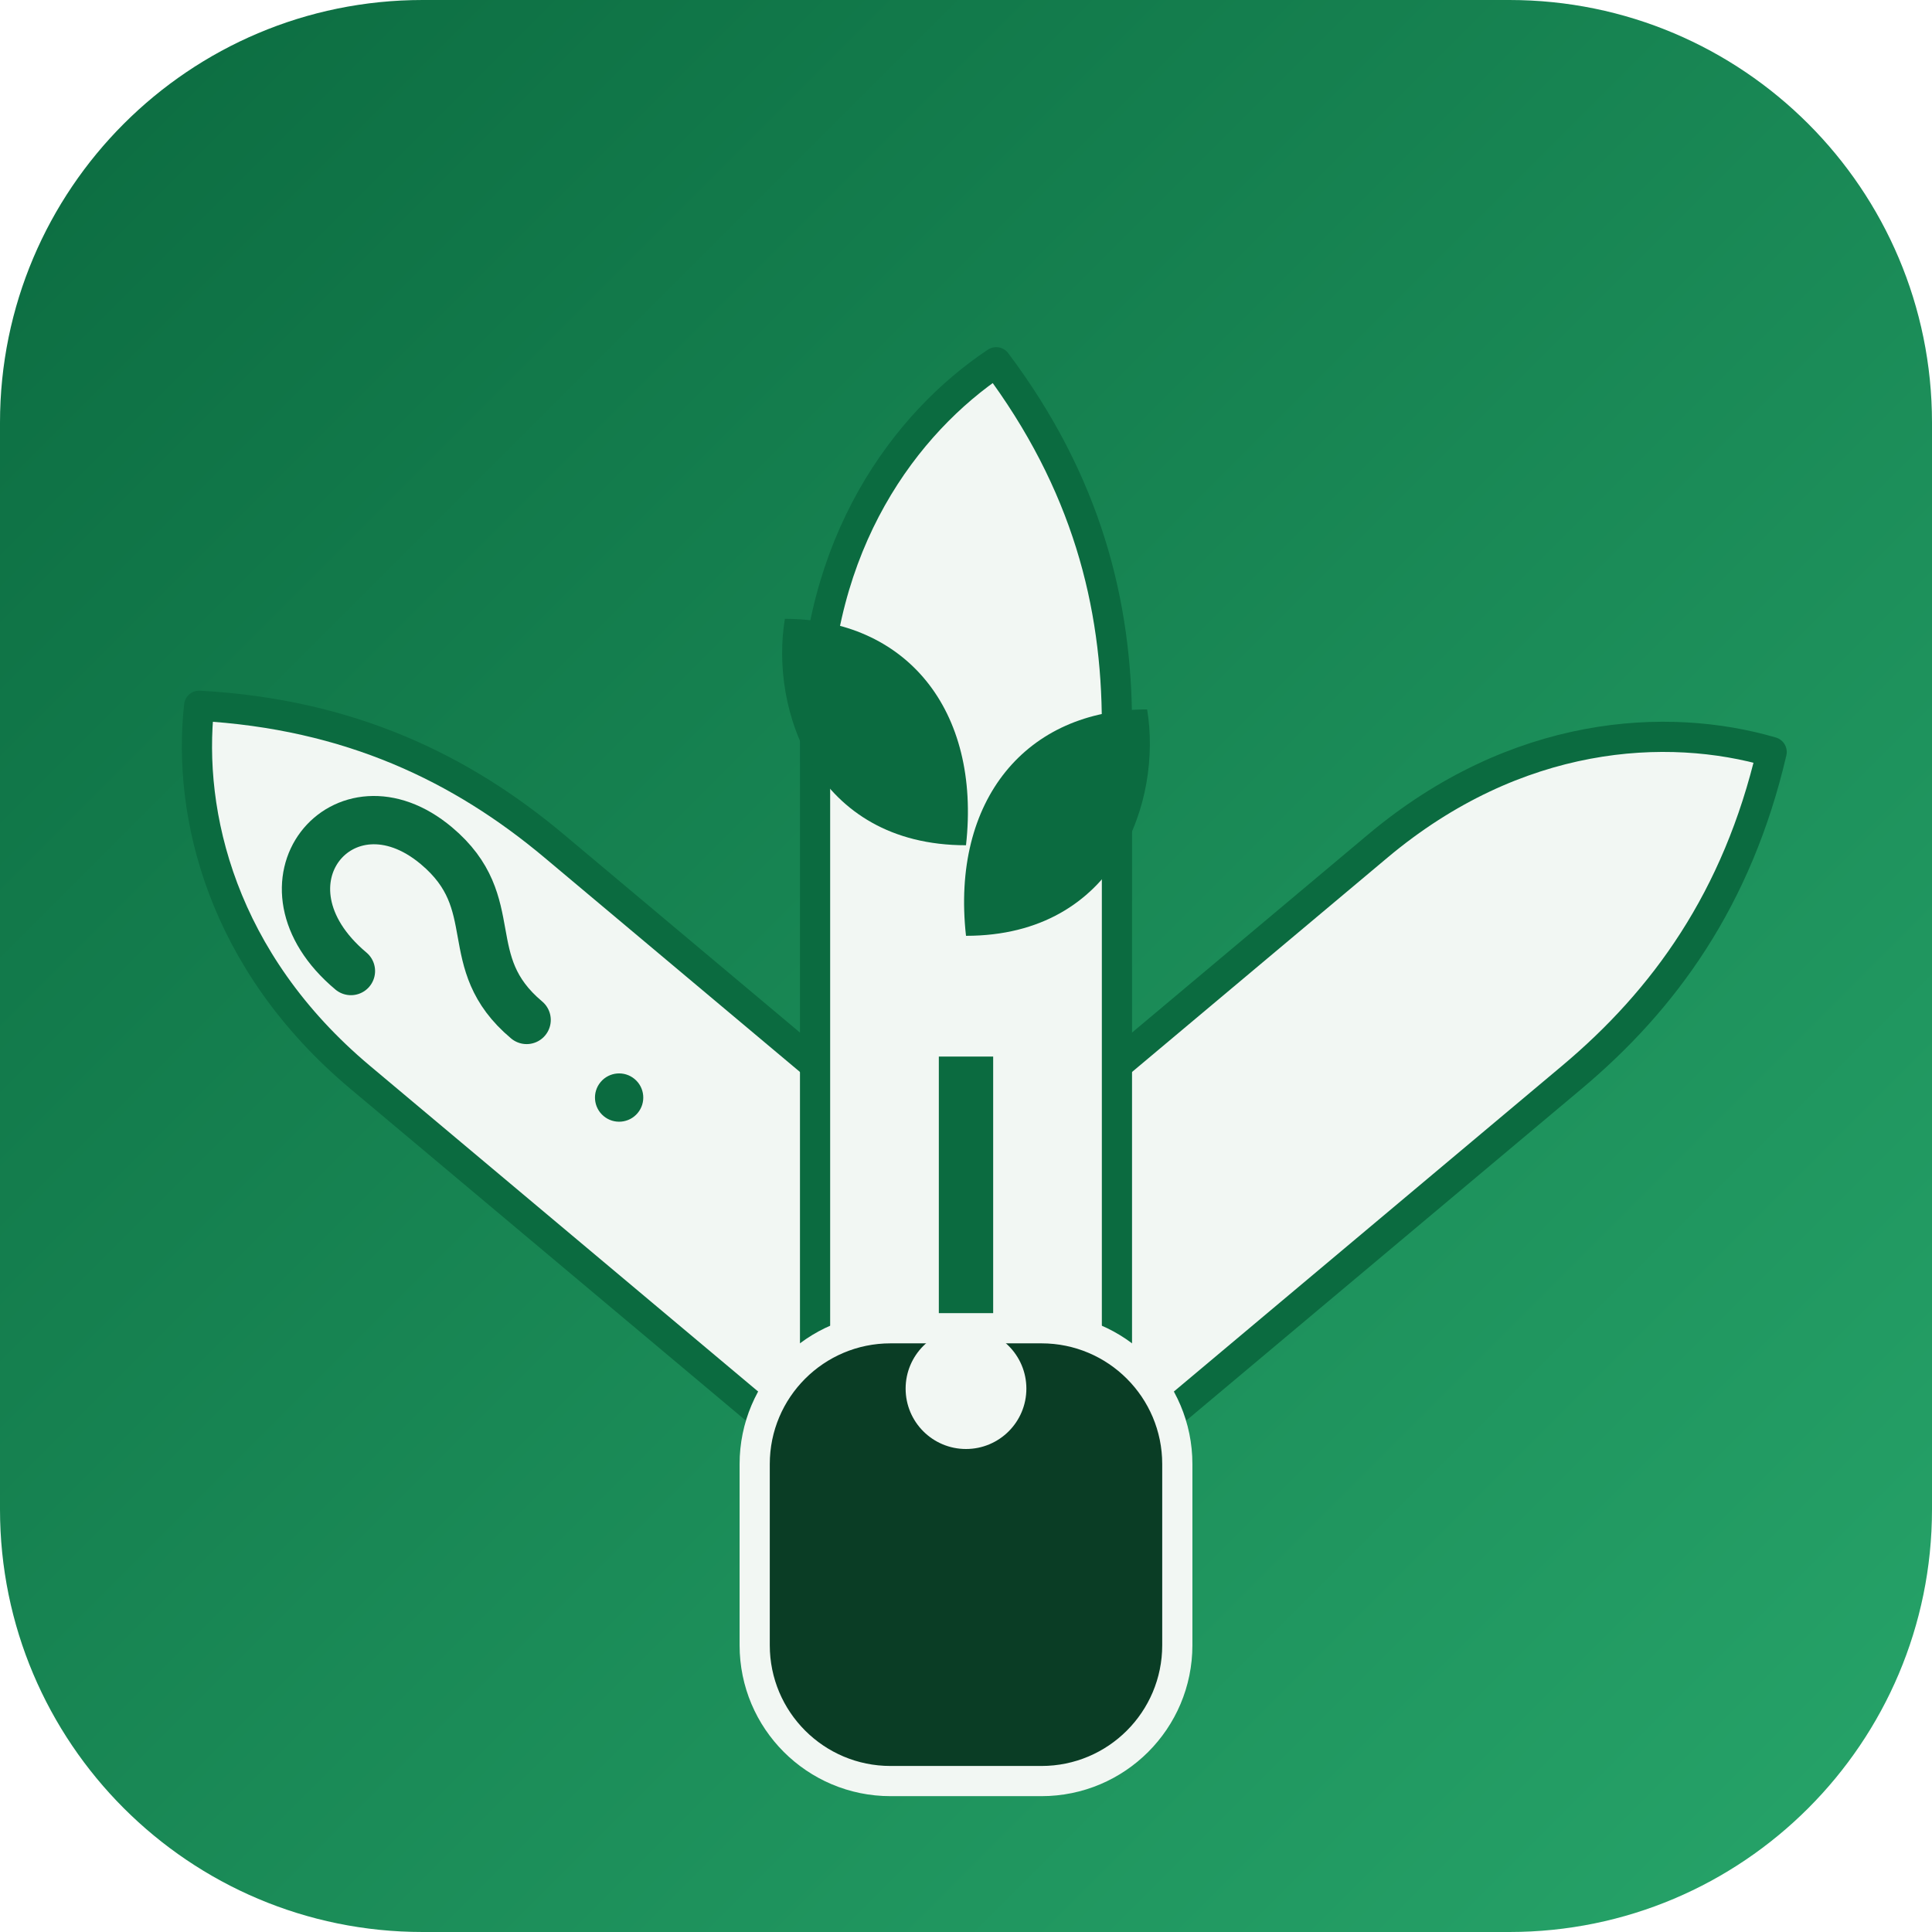
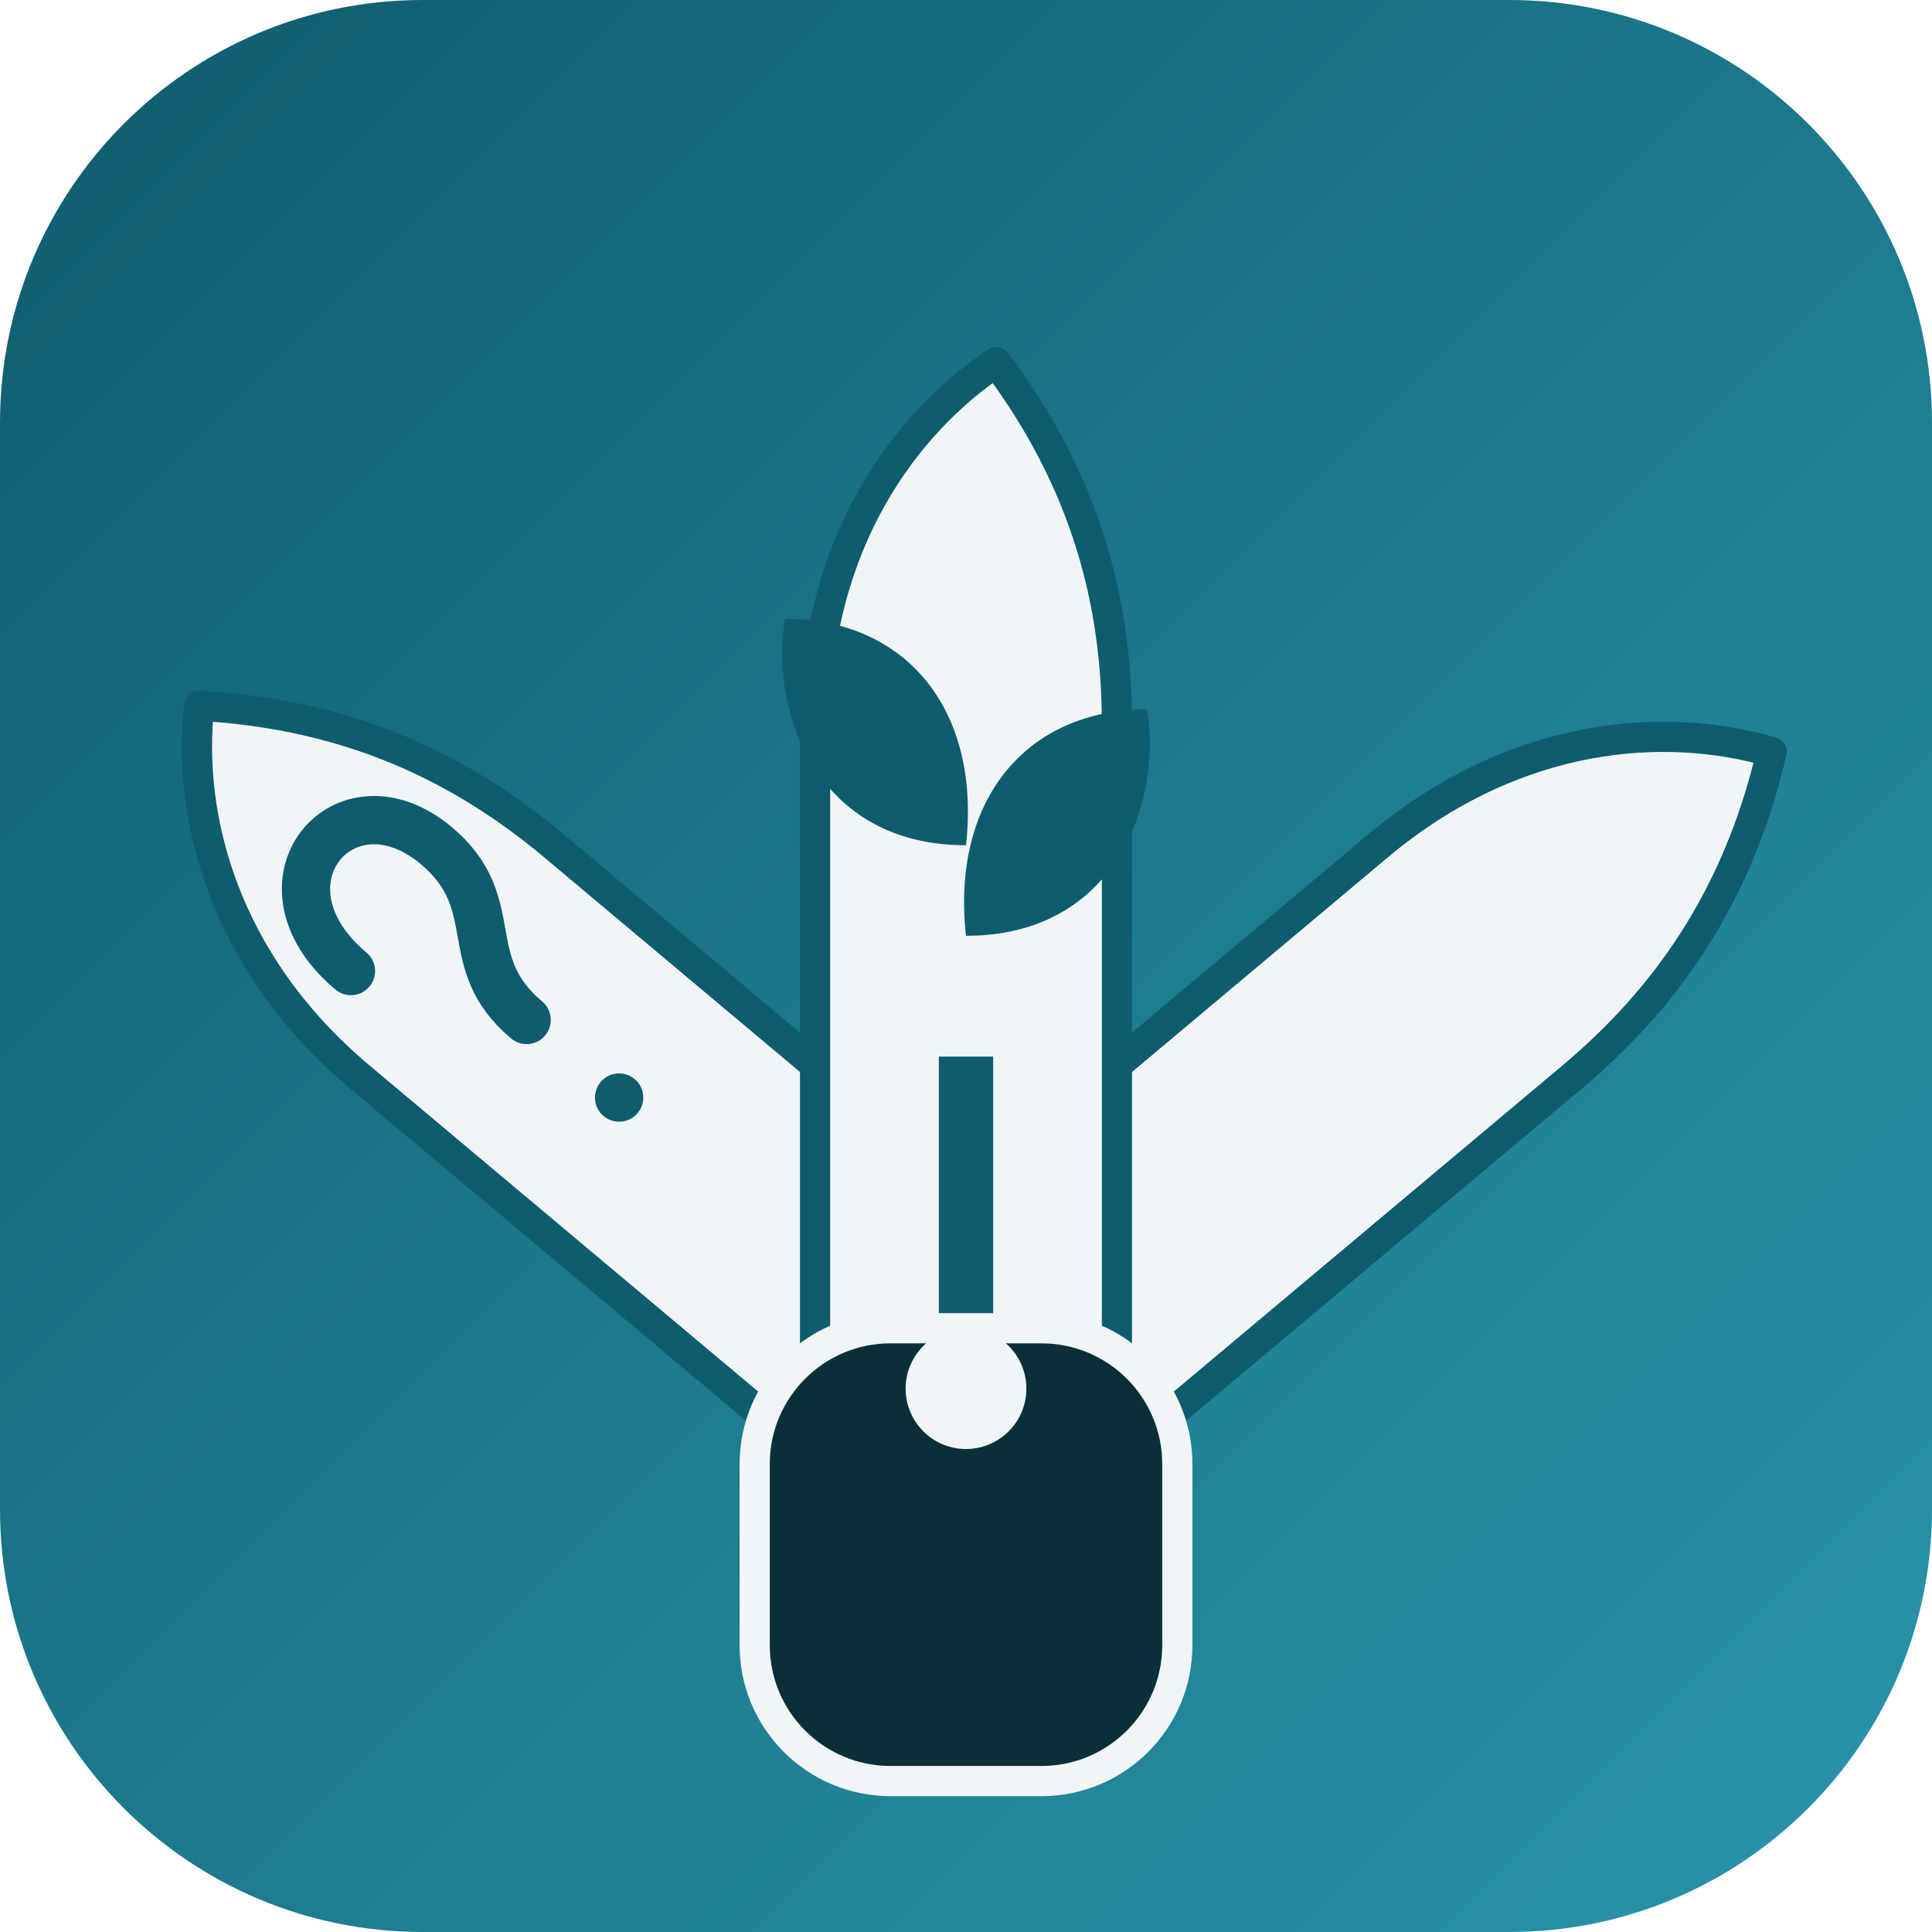
<svg xmlns="http://www.w3.org/2000/svg" viewBox="0 0 128 128" width="128" height="128" role="img" aria-label="Le p'tit Canif : un canif ouvert avec trois lames">
  <defs>
    <linearGradient id="fond" x1="0" y1="0" x2="1" y2="1">
-       <stop offset="0" stop-color="#0b6b40" />
-       <stop offset="1" stop-color="#27a56a" />
+       <stop offset="0" stop-color="#0f5c6e" />
+       <stop offset="1" stop-color="#2a95ab" />
    </linearGradient>
  </defs>
  <style>
    @media (prefers-reduced-motion: no-preference) {
      .lame { transform-box: view-box; transform-origin: 64px 92px; animation-duration: .9s; animation-timing-function: cubic-bezier(.2,.8,.2,1); animation-fill-mode: backwards; }
      .gauche { animation-name: ouvre-gauche; animation-delay: .15s; }
      .droite { animation-name: ouvre-droite; animation-delay: .3s; }
      .milieu { animation-name: ouvre-milieu; }
    }
    @keyframes ouvre-gauche { from { transform: rotate(50deg); } }
    @keyframes ouvre-droite { from { transform: rotate(-50deg); } }
    @keyframes ouvre-milieu { from { transform: rotate(0deg); } }
  </style>
  <rect width="128" height="128" rx="28" fill="url(#fond)" />
-   <g stroke="#0b6b40" stroke-width="2" stroke-linejoin="round">
+   <g stroke="#0f5c6e" stroke-width="2" stroke-linejoin="round">
    <g transform="rotate(-50 64 92)">
      <g class="lame gauche">
-         <path d="M54 96V48C54 36 60 28 66 24C72 32 74 40 74 48V96Z" fill="#f2f7f3" />
-         <g transform="translate(64 92)" fill="none" stroke="#0b6b40" stroke-width="3.2" stroke-linecap="round">
+         <path d="M54 96V48C54 36 60 28 66 24C72 32 74 40 74 48V96Z" fill="#f0f6f8" />
+         <g transform="translate(64 92)" fill="none" stroke="#0f5c6e" stroke-width="3.2" stroke-linecap="round">
          <path d="M-5 -49C-5 -58 5 -58 5 -50C5 -44 0 -44 0 -38" />
-           <circle cx="0" cy="-30" r="1.6" fill="#0b6b40" stroke="none" />
+           <circle cx="0" cy="-30" r="1.6" fill="#0f5c6e" stroke="none" />
        </g>
      </g>
    </g>
    <g transform="rotate(50 64 92)">
      <g class="lame droite">
-         <path d="M54 96V48C54 36 60 28 66 24C72 32 74 40 74 48V96Z" fill="#f2f7f3" />
+         <path d="M54 96V48C54 36 60 28 66 24C72 32 74 40 74 48V96Z" fill="#f0f6f8" />
      </g>
    </g>
    <g class="lame milieu">
-       <path d="M54 96V48C54 36 60 28 66 24C72 32 74 40 74 48V96Z" fill="#f2f7f3" />
-       <g transform="translate(64 92)" fill="#0b6b40" stroke="none">
+       <path d="M54 96V48C54 36 60 28 66 24C72 32 74 40 74 48V96Z" fill="#f0f6f8" />
+       <g transform="translate(64 92)" fill="#0f5c6e" stroke="none">
        <path d="M-1.8 -22h3.6v22h-3.6z" />
        <path d="M0 -36C-10 -36 -13 -45 -12 -51C-4 -51 1 -45 0 -36Z" />
        <path d="M0 -30C10 -30 13 -39 12 -45C4 -45 -1 -39 0 -30Z" />
      </g>
    </g>
  </g>
-   <rect x="50" y="88" width="28" height="30" rx="9" fill="#0a3d25" stroke="#f2f7f3" stroke-width="2" />
-   <circle cx="64" cy="92" r="4" fill="#f2f7f3" />
+   <rect x="50" y="88" width="28" height="30" rx="9" fill="#0a2f38" stroke="#f0f6f8" stroke-width="2" />
+   <circle cx="64" cy="92" r="4" fill="#f0f6f8" />
</svg>
